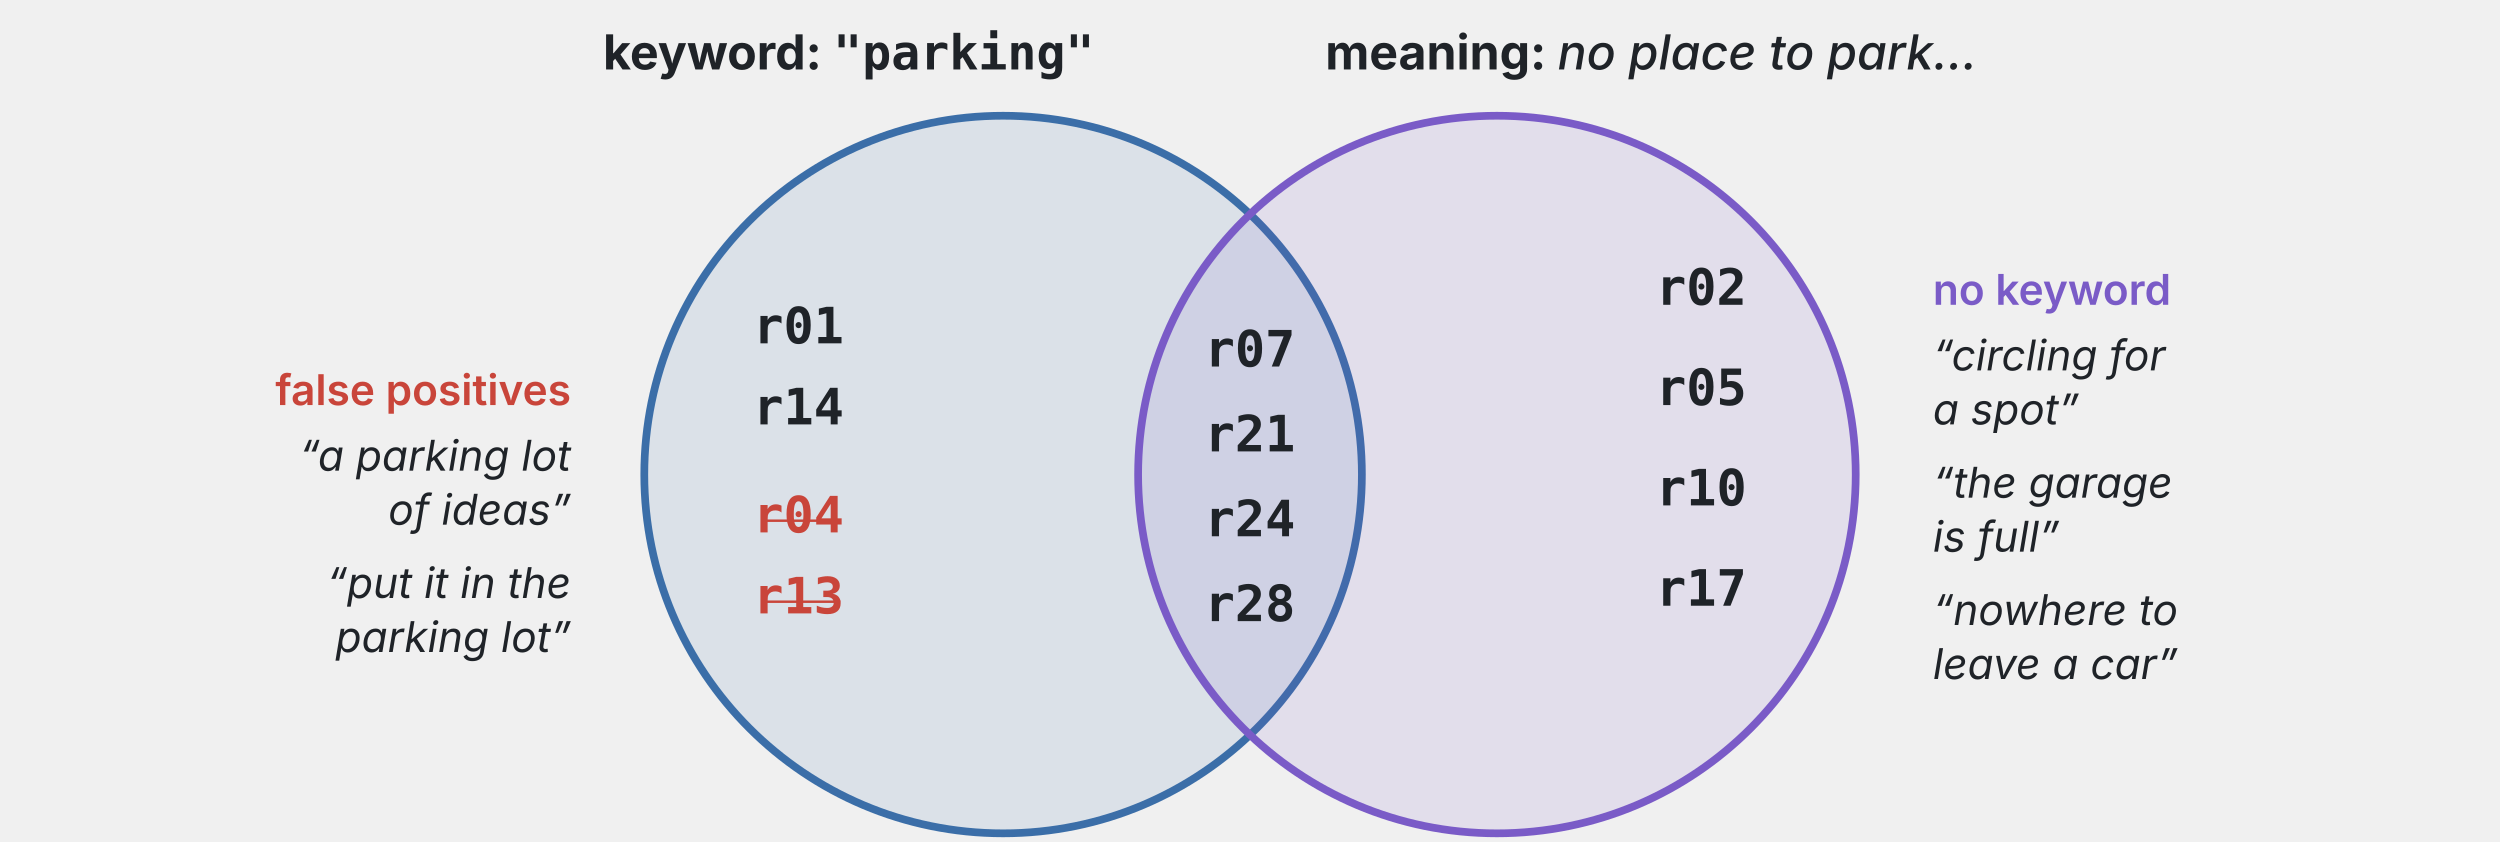
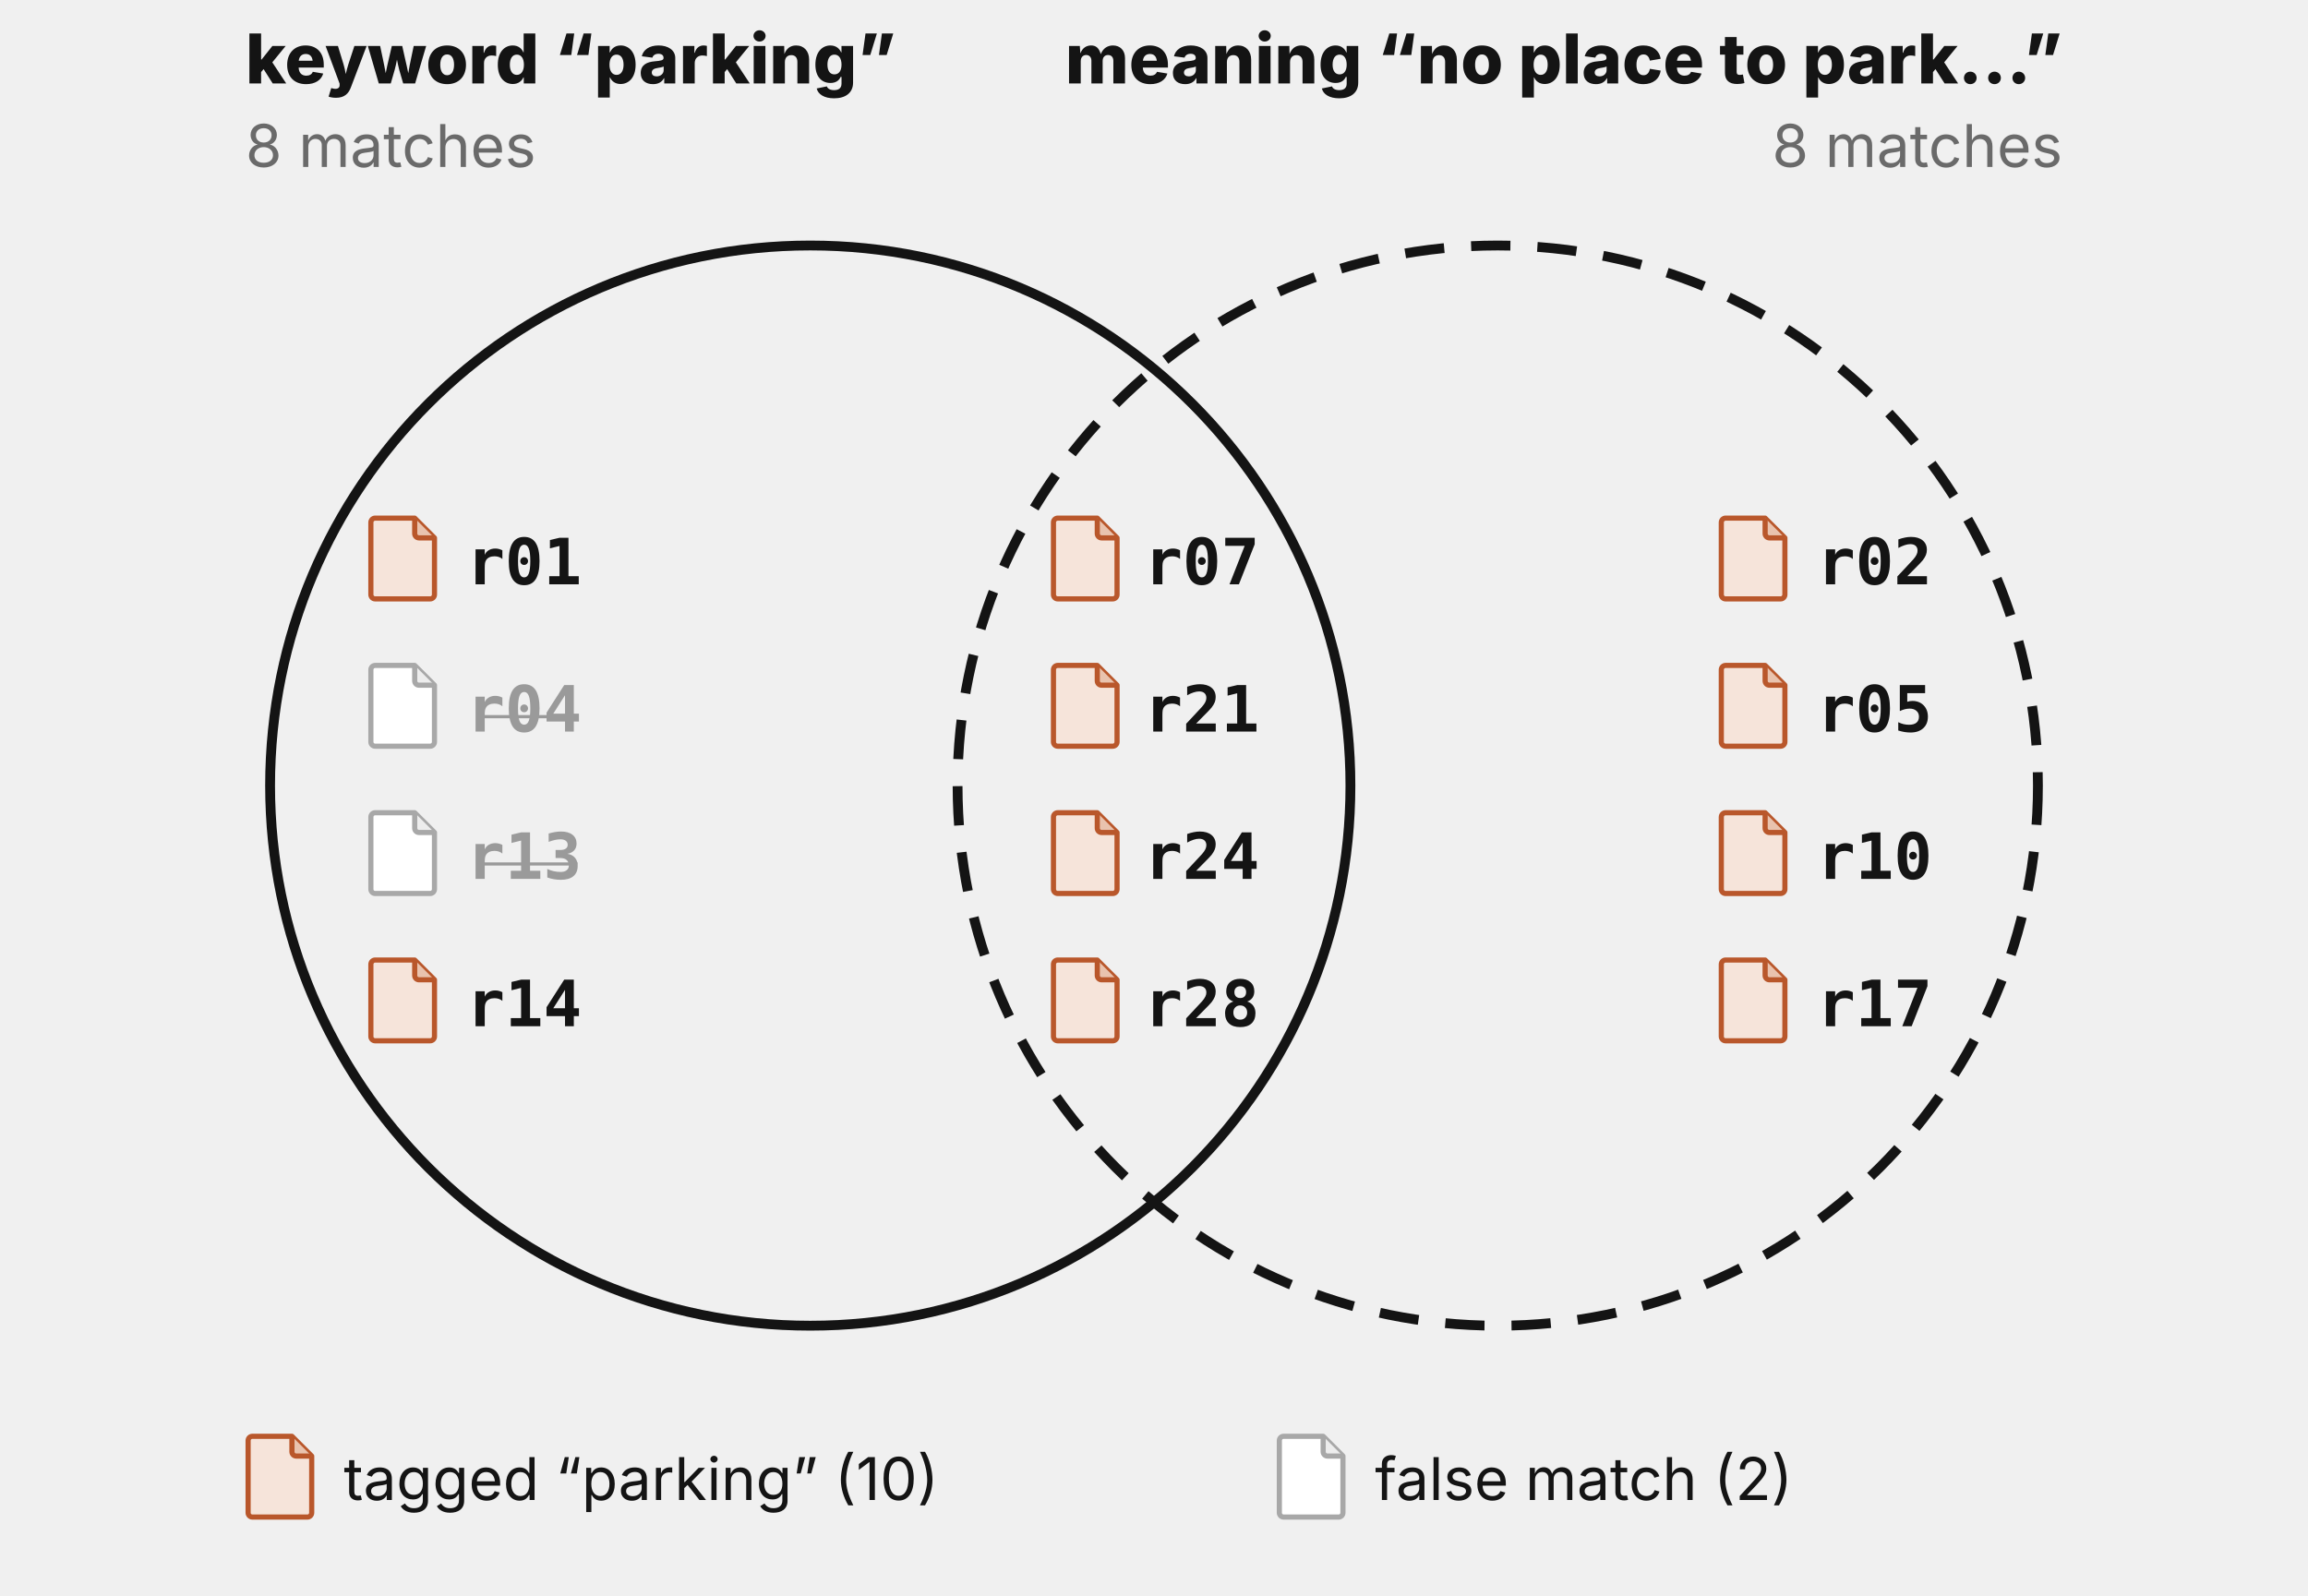
- <svg xmlns="http://www.w3.org/2000/svg" viewBox="0 0 1296 436" width="1296" height="436">
+ <svg xmlns="http://www.w3.org/2000/svg" xmlns:xlink="http://www.w3.org/1999/xlink" viewBox="0 0 940 650" width="940" height="650">
  <style>
-     text { font-family: Inter, sans-serif; fill: #1F2328; }
-     .t { font-size: 25px; font-weight: 700; text-anchor: middle; }
-     .s { font-size: 22px; fill: #5B6168; }
-     .id { font-family: 'JetBrains Mono', monospace; font-size: 26px; font-weight: 700; text-anchor: middle; }
-     .bad { fill: #C9453A; text-decoration: line-through; }
-     .q { font-size: 22px; font-style: italic; }
-     text { font-variant-ligatures: none; }
+     text { font-family: Inter, sans-serif; fill: #141414; font-variant-ligatures: none; }
+     .l { font-size: 28px; font-weight: 800; }
+     .s { font-size: 24px; fill: #6A6A6A; }
+     .id { font-family: 'JetBrains Mono', monospace; font-size: 26px; font-weight: 600; }
+     .x { fill: #9A9A9A; text-decoration: line-through; }
  </style>
-   <text class="t" x="440" y="36">keyword: <tspan style="font-family:'JetBrains Mono',monospace;font-weight:600">"parking"</tspan>
-   </text>
-   <text class="t" x="856" y="36">meaning: <tspan style="font-weight:500;font-style:italic">no place to park…</tspan>
-   </text>
-   <circle cx="520" cy="246" r="186" fill="#3B6EA8" fill-opacity="0.12" stroke="#3B6EA8" stroke-width="4" />
-   <circle cx="776" cy="246" r="186" fill="#7A5BC7" fill-opacity="0.12" stroke="#7A5BC7" stroke-width="4" />
-   <text class="id" x="414" y="178">r01</text>
-   <text class="id" x="414" y="220">r14</text>
-   <text class="id bad" x="414" y="276">r04</text>
-   <text class="id bad" x="414" y="318">r13</text>
-   <text class="id" x="648" y="190">r07</text>
-   <text class="id" x="648" y="234">r21</text>
-   <text class="id" x="648" y="278">r24</text>
-   <text class="id" x="648" y="322">r28</text>
-   <text class="id" x="882" y="158">r02</text>
-   <text class="id" x="882" y="210">r05</text>
-   <text class="id" x="882" y="262">r10</text>
-   <text class="id" x="882" y="314">r17</text>
-   <g text-anchor="end">
-     <text class="s" x="296" y="210" style="fill:#C9453A;font-weight:600">false positives</text>
-     <text class="q" x="296" y="244">“a parking lot</text>
-     <text class="q" x="296" y="272">of ideas”</text>
-     <text class="q" x="296" y="310">“put it in the</text>
-     <text class="q" x="296" y="338">parking lot”</text>
-   </g>
-   <g>
-     <text class="s" x="1002" y="158" style="fill:#7A5BC7;font-weight:600">no keyword</text>
-     <text class="q" x="1002" y="192">“circling for</text>
-     <text class="q" x="1002" y="220">a spot”</text>
-     <text class="q" x="1002" y="258">“the garage</text>
-     <text class="q" x="1002" y="286">is full”</text>
-     <text class="q" x="1002" y="324">“nowhere to</text>
-     <text class="q" x="1002" y="352">leave a car”</text>
-   </g>
+   <defs>
+     <symbol id="pgt" viewBox="0 0 40 50">
+       <path d="M4,1.5 H27 L38.5,13 V46 a2.5,2.5 0 0 1 -2.5,2.5 H4 a2.5,2.5 0 0 1 -2.5,-2.5 V4 a2.5,2.5 0 0 1 2.5,-2.5 z" fill="#F6E4DA" stroke="#B9572B" stroke-width="3" stroke-linejoin="round" />
+       <path d="M27,1.5 V10.5 a2.5,2.5 0 0 0 2.5,2.5 H38.5" fill="#E9C3AE" stroke="#B9572B" stroke-width="3" stroke-linejoin="round" />
+     </symbol>
+     <symbol id="pgx" viewBox="0 0 40 50">
+       <path d="M4,1.5 H27 L38.5,13 V46 a2.5,2.5 0 0 1 -2.5,2.5 H4 a2.5,2.5 0 0 1 -2.5,-2.5 V4 a2.5,2.5 0 0 1 2.5,-2.5 z" fill="#fff" stroke="#A8A8A8" stroke-width="3" stroke-linejoin="round" />
+       <path d="M27,1.5 V10.5 a2.5,2.5 0 0 0 2.5,2.5 H38.5" fill="#EDEDED" stroke="#A8A8A8" stroke-width="3" stroke-linejoin="round" />
+     </symbol>
+   </defs>
+   <text class="l" x="100" y="34">keyword “parking”</text>
+   <text class="s" x="100" y="68">8 matches</text>
+   <text class="l" x="840" y="34" text-anchor="end">meaning “no place to park…”</text>
+   <text class="s" x="840" y="68" text-anchor="end">8 matches</text>
+   <circle cx="330" cy="320" r="220" fill="none" stroke="#141414" stroke-width="4" />
+   <circle cx="610" cy="320" r="220" fill="none" stroke="#141414" stroke-width="4" stroke-dasharray="16 11" />
+   <use xlink:href="#pgt" x="150" y="210" width="28" height="35" />
+   <text class="id" x="190" y="238">r01</text>
+   <use xlink:href="#pgx" x="150" y="270" width="28" height="35" />
+   <text class="id x" x="190" y="298">r04</text>
+   <use xlink:href="#pgx" x="150" y="330" width="28" height="35" />
+   <text class="id x" x="190" y="358">r13</text>
+   <use xlink:href="#pgt" x="150" y="390" width="28" height="35" />
+   <text class="id" x="190" y="418">r14</text>
+   <use xlink:href="#pgt" x="428" y="210" width="28" height="35" />
+   <text class="id" x="466" y="238">r07</text>
+   <use xlink:href="#pgt" x="428" y="270" width="28" height="35" />
+   <text class="id" x="466" y="298">r21</text>
+   <use xlink:href="#pgt" x="428" y="330" width="28" height="35" />
+   <text class="id" x="466" y="358">r24</text>
+   <use xlink:href="#pgt" x="428" y="390" width="28" height="35" />
+   <text class="id" x="466" y="418">r28</text>
+   <use xlink:href="#pgt" x="700" y="210" width="28" height="35" />
+   <text class="id" x="740" y="238">r02</text>
+   <use xlink:href="#pgt" x="700" y="270" width="28" height="35" />
+   <text class="id" x="740" y="298">r05</text>
+   <use xlink:href="#pgt" x="700" y="330" width="28" height="35" />
+   <text class="id" x="740" y="358">r10</text>
+   <use xlink:href="#pgt" x="700" y="390" width="28" height="35" />
+   <text class="id" x="740" y="418">r17</text>
+   <use xlink:href="#pgt" x="100" y="584" width="28" height="35" />
+   <text class="s" x="140" y="611" style="fill:#141414">tagged “parking” (10)</text>
+   <use xlink:href="#pgx" x="520" y="584" width="28" height="35" />
+   <text class="s" x="560" y="611" style="fill:#141414">false match (2)</text>
</svg>
